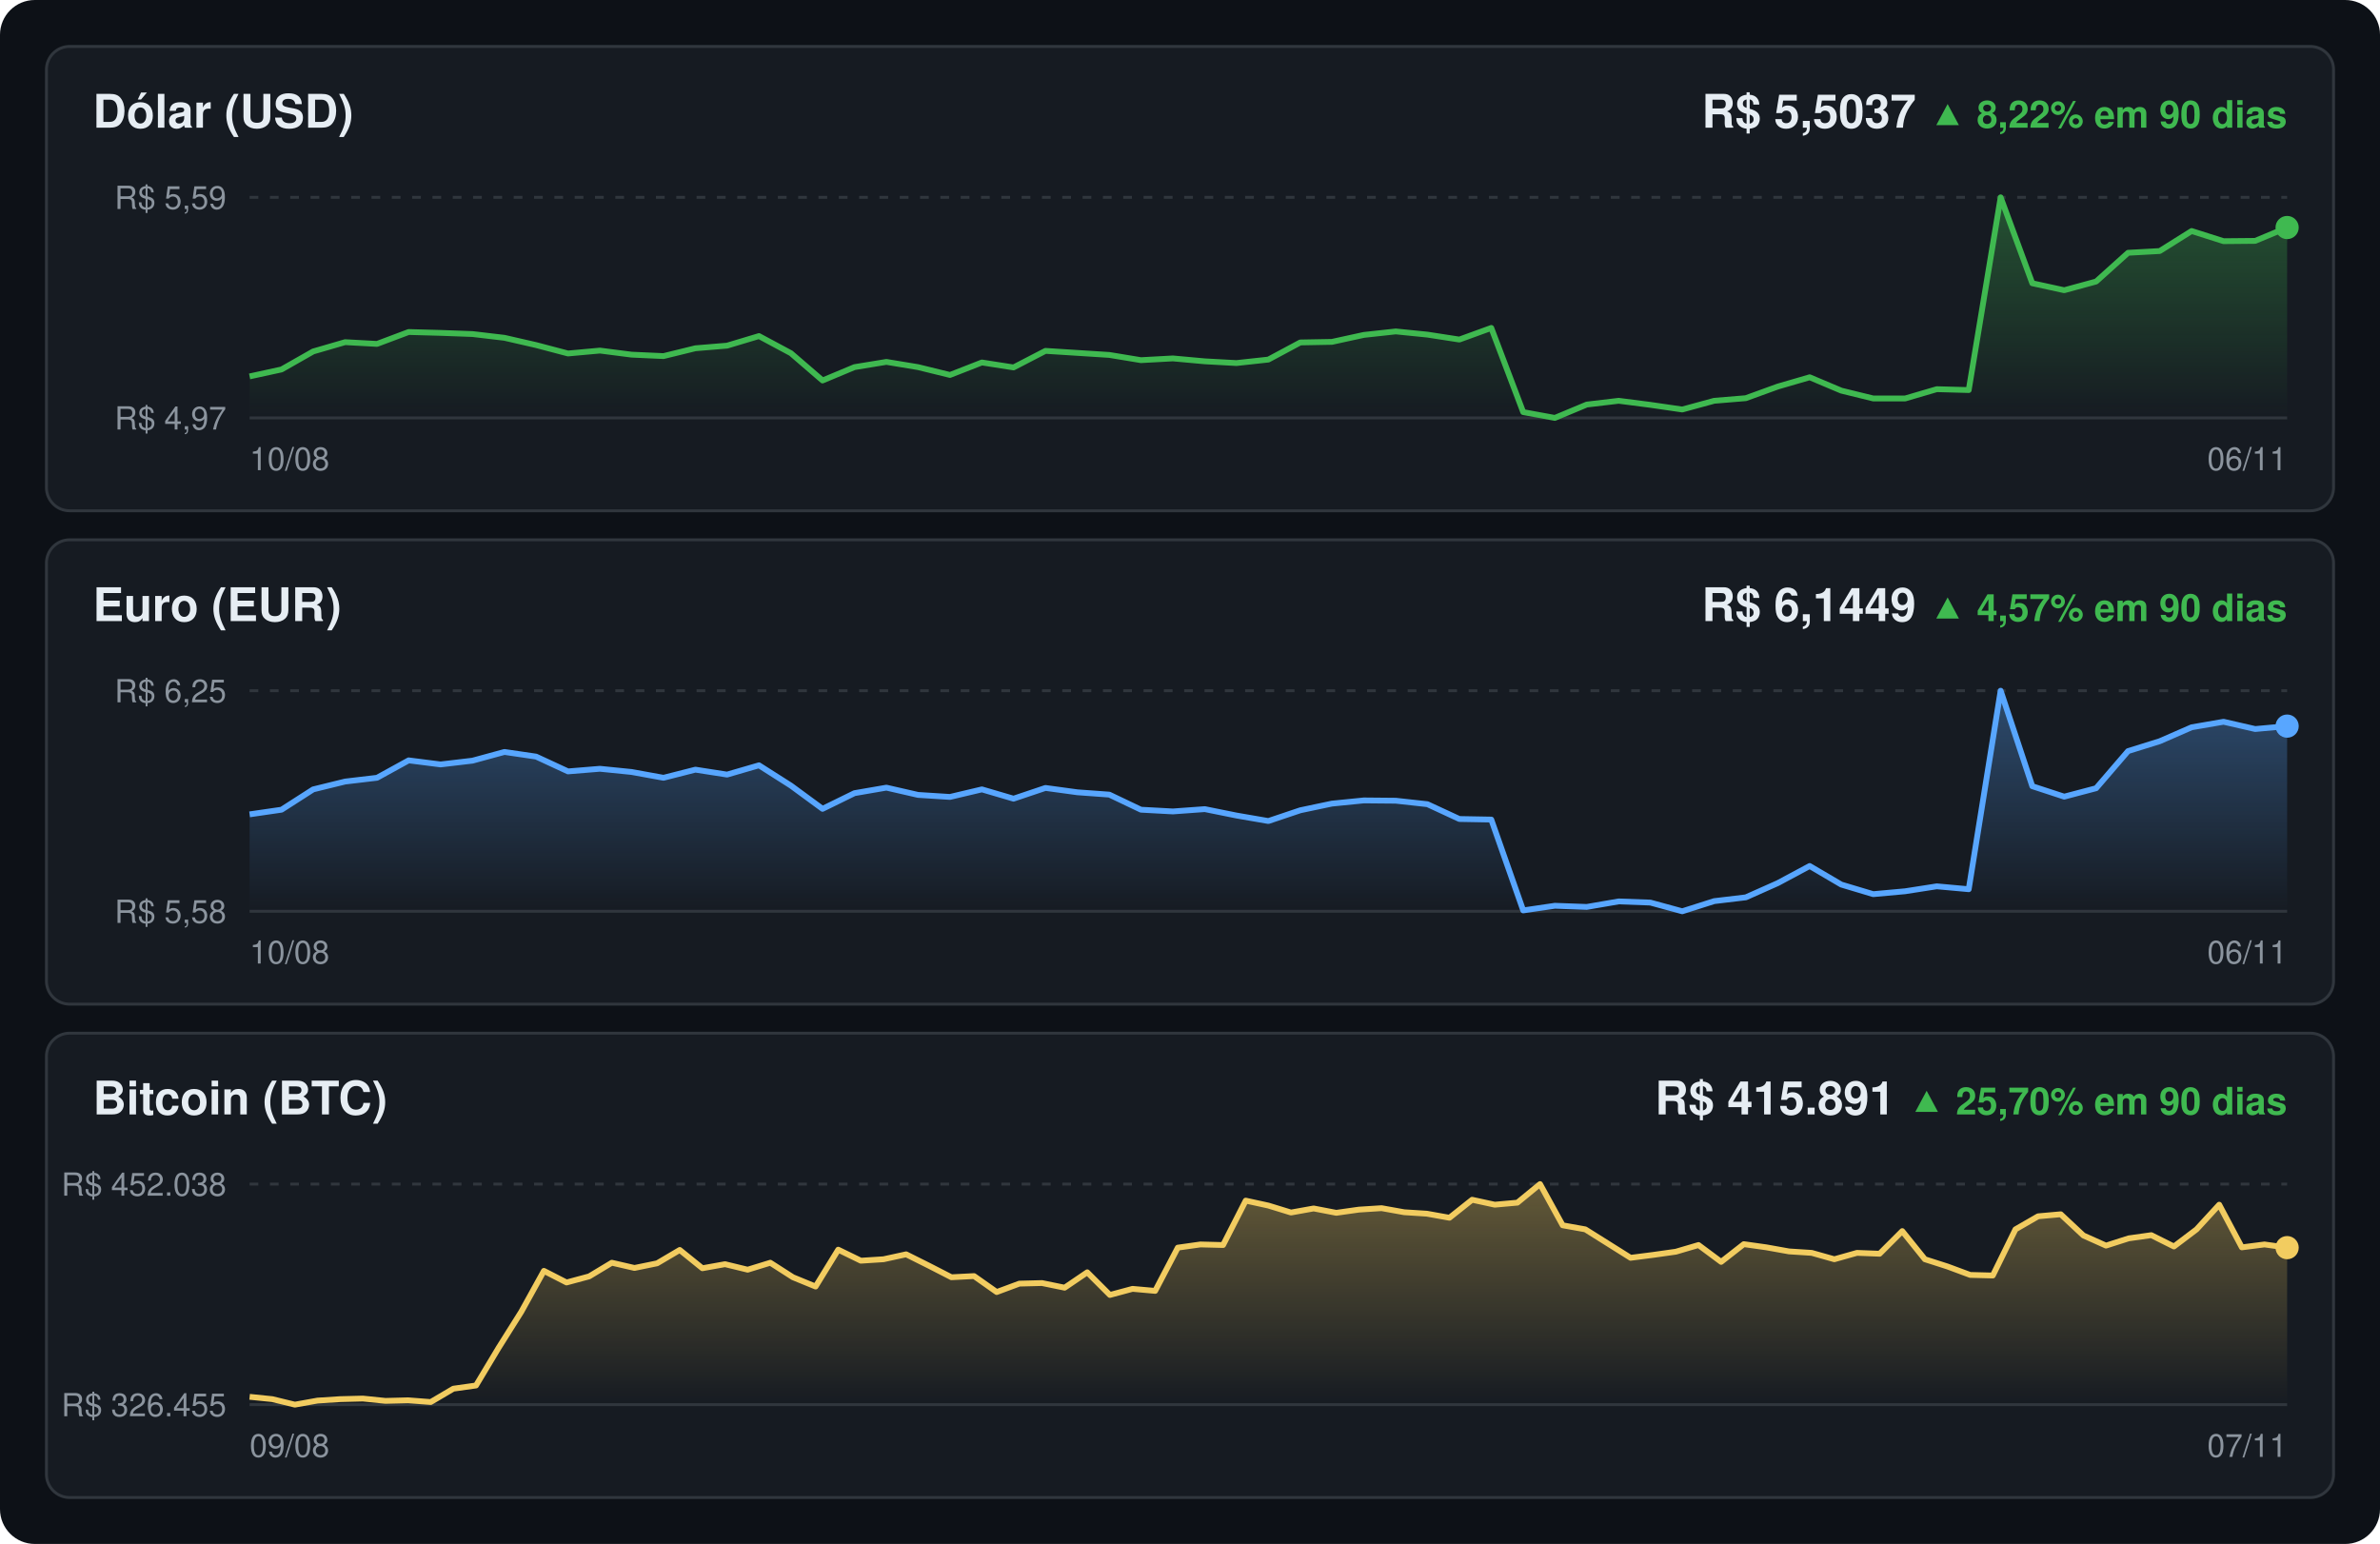
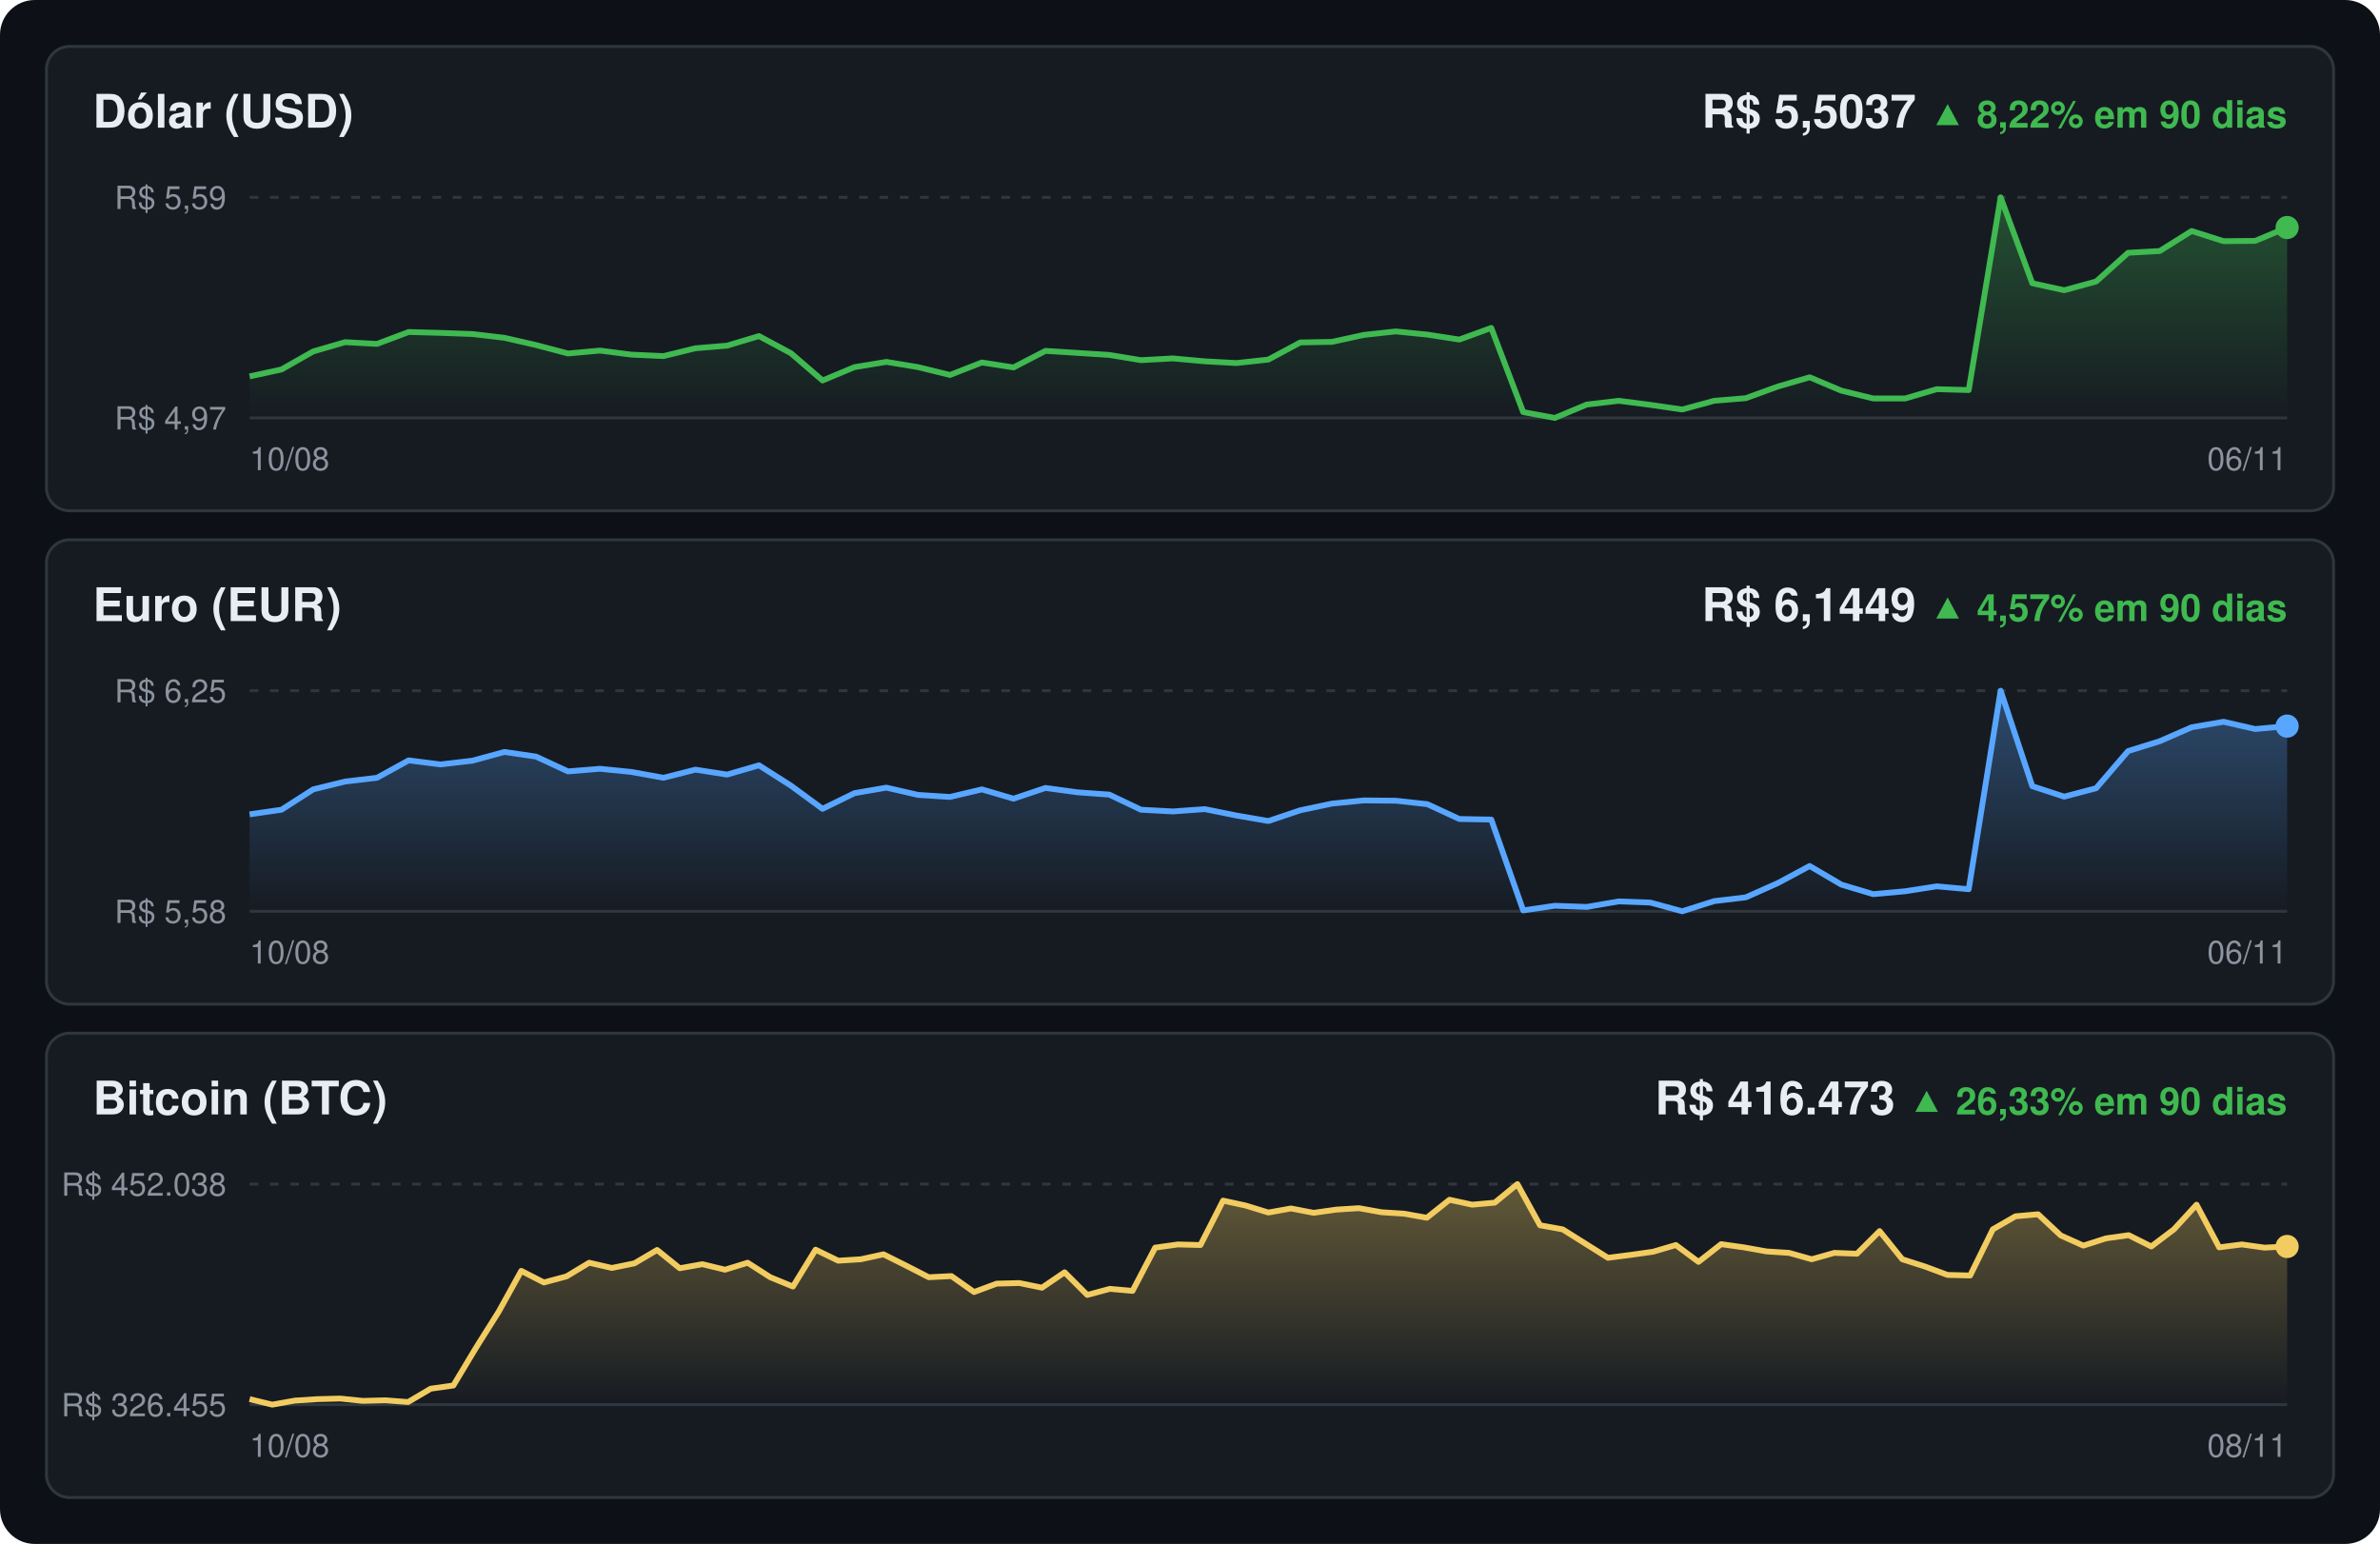
<svg xmlns="http://www.w3.org/2000/svg" viewBox="0 0 820 532" width="820" height="532">
  <defs>
    <linearGradient id="grad-usd" x1="0" y1="0" x2="0" y2="1">
      <stop offset="0" stop-color="#3fb950" stop-opacity=".35" />
      <stop offset="1" stop-color="#3fb950" stop-opacity="0" />
    </linearGradient>
    <linearGradient id="grad-eur" x1="0" y1="0" x2="0" y2="1">
      <stop offset="0" stop-color="#58a6ff" stop-opacity=".35" />
      <stop offset="1" stop-color="#58a6ff" stop-opacity="0" />
    </linearGradient>
    <linearGradient id="grad-btc" x1="0" y1="0" x2="0" y2="1">
      <stop offset="0" stop-color="#f2cc60" stop-opacity=".35" />
      <stop offset="1" stop-color="#f2cc60" stop-opacity="0" />
    </linearGradient>
  </defs>
  <style>
text{font-family:-apple-system,BlinkMacSystemFont,'Segoe UI',Helvetica,Arial,sans-serif;fill:#e6edf3}
.titulo{font-size:16px;font-weight:600}
.eixo{font-size:11px;fill:#8b949e}
</style>
  <rect width="820" height="532" rx="12" fill="#0d1117" />
  <g>
    <rect x="16" y="16" width="788" height="160" rx="8" fill="#161b22" stroke="#30363d" />
    <text x="32" y="44" class="titulo">Dólar (USD)</text>
    <text x="788" y="44" class="titulo" text-anchor="end">R$ 5,5037
    <tspan fill="#3fb950" font-size="13"> ▲ 8,22% em 90 dias</tspan>
    </text>
    <text x="78" y="72" class="eixo" text-anchor="end">R$ 5,59</text>
    <text x="78" y="148" class="eixo" text-anchor="end">R$ 4,97</text>
    <line x1="86" y1="68" x2="788" y2="68" stroke="#30363d" stroke-dasharray="3 4" />
    <line x1="86" y1="144" x2="788" y2="144" stroke="#30363d" />
    <path d="M86.0,144 L86.0,129.7 L97.0,127.3 L107.9,121.1 L118.9,117.9 L129.9,118.5 L140.8,114.4 L151.8,114.7 L162.8,115.1 L173.8,116.4 L184.7,118.9 L195.7,121.8 L206.7,120.8 L217.6,122.2 L228.6,122.7 L239.6,120.0 L250.5,119.1 L261.5,115.8 L272.5,121.7 L283.4,131.1 L294.4,126.5 L305.4,124.7 L316.3,126.5 L327.3,129.2 L338.3,124.9 L349.2,126.6 L360.2,120.9 L371.2,121.6 L382.2,122.3 L393.1,124.1 L404.1,123.5 L415.1,124.5 L426.0,125.1 L437.0,123.9 L448.0,118.0 L458.9,117.8 L469.9,115.4 L480.9,114.2 L491.8,115.3 L502.8,117.0 L513.8,113.0 L524.8,142.0 L535.7,144.0 L546.7,139.4 L557.7,138.1 L568.6,139.5 L579.6,141.1 L590.6,138.1 L601.5,137.2 L612.5,133.2 L623.5,130.0 L634.4,134.6 L645.4,137.3 L656.4,137.3 L667.3,134.1 L678.3,134.4 L689.3,68.0 L700.2,97.6 L711.2,100.0 L722.2,97.0 L733.2,87.1 L744.1,86.5 L755.1,79.6 L766.1,83.1 L777.0,83.0 L788.0,78.4 L788.0,144 Z" fill="url(#grad-usd)" />
    <polyline points="86.0,129.7 97.0,127.3 107.9,121.1 118.9,117.9 129.9,118.5 140.8,114.4 151.8,114.7 162.8,115.1 173.8,116.4 184.7,118.9 195.7,121.8 206.7,120.8 217.6,122.2 228.6,122.7 239.6,120.0 250.5,119.1 261.5,115.8 272.5,121.7 283.4,131.1 294.4,126.5 305.4,124.7 316.3,126.5 327.3,129.2 338.3,124.9 349.2,126.6 360.2,120.9 371.2,121.6 382.2,122.3 393.1,124.1 404.1,123.5 415.1,124.5 426.0,125.1 437.0,123.9 448.0,118.0 458.9,117.8 469.9,115.4 480.9,114.2 491.8,115.3 502.8,117.0 513.8,113.0 524.8,142.0 535.7,144.0 546.7,139.4 557.7,138.1 568.6,139.5 579.6,141.1 590.6,138.1 601.5,137.2 612.5,133.2 623.5,130.0 634.4,134.6 645.4,137.3 656.4,137.3 667.3,134.1 678.3,134.4 689.3,68.0 700.2,97.6 711.2,100.0 722.2,97.0 733.2,87.1 744.1,86.5 755.1,79.6 766.1,83.1 777.0,83.0 788.0,78.4" fill="none" stroke="#3fb950" stroke-width="2" stroke-linejoin="round" />
    <circle cx="788.0" cy="78.4" r="4" fill="#3fb950">
      <animate attributeName="r" values="4;7;4" dur="2s" repeatCount="indefinite" />
    </circle>
    <text x="86" y="162" class="eixo">10/08</text>
    <text x="788" y="162" class="eixo" text-anchor="end">06/11</text>
  </g>
  <g>
    <rect x="16" y="186" width="788" height="160" rx="8" fill="#161b22" stroke="#30363d" />
    <text x="32" y="214" class="titulo">Euro (EUR)</text>
    <text x="788" y="214" class="titulo" text-anchor="end">R$ 6,1449
    <tspan fill="#3fb950" font-size="13"> ▲ 4,57% em 90 dias</tspan>
    </text>
    <text x="78" y="242" class="eixo" text-anchor="end">R$ 6,25</text>
    <text x="78" y="318" class="eixo" text-anchor="end">R$ 5,58</text>
    <line x1="86" y1="238" x2="788" y2="238" stroke="#30363d" stroke-dasharray="3 4" />
    <line x1="86" y1="314" x2="788" y2="314" stroke="#30363d" />
    <path d="M86.0,314 L86.0,280.6 L97.0,279.0 L107.9,272.0 L118.9,269.3 L129.9,268.0 L140.8,262.0 L151.8,263.4 L162.8,262.1 L173.8,259.1 L184.7,260.7 L195.7,265.8 L206.7,264.9 L217.6,266.0 L228.6,268.0 L239.6,265.2 L250.5,266.9 L261.5,263.7 L272.5,270.7 L283.4,278.7 L294.4,273.3 L305.4,271.4 L316.3,273.9 L327.3,274.6 L338.3,272.0 L349.2,275.2 L360.2,271.5 L371.2,273.0 L382.2,273.8 L393.1,279.0 L404.1,279.6 L415.1,278.8 L426.0,281.0 L437.0,282.9 L448.0,279.2 L458.9,276.9 L469.9,275.8 L480.9,275.9 L491.8,277.1 L502.8,282.2 L513.8,282.4 L524.8,313.7 L535.7,312.1 L546.7,312.5 L557.7,310.6 L568.6,311.0 L579.6,314.0 L590.6,310.5 L601.5,309.2 L612.5,304.3 L623.5,298.4 L634.4,304.8 L645.4,308.1 L656.4,307.1 L667.3,305.4 L678.3,306.4 L689.3,238.0 L700.2,270.9 L711.2,274.5 L722.2,271.6 L733.2,258.8 L744.1,255.4 L755.1,250.6 L766.1,248.7 L777.0,251.2 L788.0,250.2 L788.0,314 Z" fill="url(#grad-eur)" />
    <polyline points="86.0,280.6 97.0,279.0 107.9,272.0 118.9,269.3 129.9,268.0 140.8,262.0 151.8,263.4 162.8,262.1 173.8,259.1 184.7,260.7 195.7,265.8 206.7,264.9 217.6,266.0 228.6,268.0 239.6,265.2 250.5,266.9 261.5,263.7 272.5,270.7 283.4,278.7 294.4,273.3 305.4,271.4 316.3,273.9 327.3,274.6 338.3,272.0 349.2,275.2 360.2,271.5 371.2,273.0 382.2,273.8 393.1,279.0 404.1,279.6 415.1,278.8 426.0,281.0 437.0,282.9 448.0,279.2 458.9,276.9 469.9,275.8 480.9,275.9 491.8,277.1 502.8,282.2 513.8,282.4 524.8,313.7 535.7,312.1 546.7,312.5 557.7,310.6 568.6,311.0 579.6,314.0 590.6,310.5 601.5,309.2 612.5,304.3 623.5,298.4 634.4,304.8 645.4,308.1 656.4,307.1 667.3,305.4 678.3,306.4 689.3,238.0 700.2,270.9 711.2,274.5 722.2,271.6 733.2,258.8 744.1,255.4 755.1,250.6 766.1,248.7 777.0,251.2 788.0,250.2" fill="none" stroke="#58a6ff" stroke-width="2" stroke-linejoin="round" />
    <circle cx="788.0" cy="250.2" r="4" fill="#58a6ff">
      <animate attributeName="r" values="4;7;4" dur="2s" repeatCount="indefinite" />
    </circle>
    <text x="86" y="332" class="eixo">10/08</text>
    <text x="788" y="332" class="eixo" text-anchor="end">06/11</text>
  </g>
  <g>
    <rect x="16" y="356" width="788" height="160" rx="8" fill="#161b22" stroke="#30363d" />
    <text x="32" y="384" class="titulo">Bitcoin (BTC)</text>
-     <text x="788" y="384" class="titulo" text-anchor="end">R$ 415.891
-     <tspan fill="#3fb950" font-size="13"> ▲ 25,70% em 90 dias</tspan>
+     <text x="788" y="384" class="titulo" text-anchor="end">R$ 416.473
+     <tspan fill="#3fb950" font-size="13"> ▲ 26,33% em 90 dias</tspan>
    </text>
    <text x="78" y="412" class="eixo" text-anchor="end">R$ 452.038</text>
    <text x="78" y="488" class="eixo" text-anchor="end">R$ 326.455</text>
    <line x1="86" y1="408" x2="788" y2="408" stroke="#30363d" stroke-dasharray="3 4" />
    <line x1="86" y1="484" x2="788" y2="484" stroke="#30363d" />
-     <path d="M86.0,484 L86.0,481.3 L93.8,482.1 L101.6,484.0 L109.4,482.6 L117.2,482.1 L125.0,481.9 L132.8,482.7 L140.6,482.5 L148.4,483.1 L156.2,478.5 L164.0,477.4 L171.8,464.4 L179.6,452.0 L187.4,437.9 L195.2,441.9 L203.0,439.8 L210.8,435.1 L218.6,436.9 L226.4,435.3 L234.2,430.7 L242.0,437.0 L249.8,435.6 L257.6,437.5 L265.4,435.1 L273.2,440.1 L281.0,443.3 L288.8,430.6 L296.6,434.4 L304.4,433.9 L312.2,432.2 L320.0,436.1 L327.8,440.1 L335.6,439.7 L343.4,445.2 L351.2,442.3 L359.0,442.1 L366.8,443.7 L374.6,438.4 L382.4,446.2 L390.2,444.1 L398.0,444.8 L405.8,429.9 L413.6,428.8 L421.4,429.0 L429.2,413.7 L437.0,415.4 L444.8,417.8 L452.6,416.4 L460.4,417.9 L468.2,416.8 L476.0,416.3 L483.8,417.7 L491.6,418.2 L499.4,419.6 L507.2,413.4 L515.0,415.1 L522.8,414.4 L530.6,408.0 L538.4,422.2 L546.2,423.6 L554.0,428.5 L561.8,433.4 L569.6,432.4 L577.4,431.3 L585.2,429.0 L593.0,434.8 L600.8,428.7 L608.6,429.8 L616.4,431.2 L624.2,431.7 L632.0,433.9 L639.8,431.7 L647.6,432.0 L655.4,424.2 L663.2,433.9 L671.0,436.4 L678.8,439.3 L686.6,439.5 L694.4,423.6 L702.2,419.1 L710.0,418.4 L717.8,425.7 L725.6,429.2 L733.4,426.7 L741.2,425.6 L749.0,429.5 L756.8,423.6 L764.6,415.1 L772.4,429.8 L780.2,428.8 L788.0,429.9 L788.0,484 Z" fill="url(#grad-btc)" />
-     <polyline points="86.0,481.3 93.8,482.1 101.6,484.0 109.4,482.6 117.2,482.1 125.0,481.9 132.8,482.7 140.6,482.5 148.4,483.1 156.2,478.5 164.0,477.4 171.8,464.4 179.6,452.0 187.4,437.9 195.2,441.9 203.0,439.8 210.8,435.1 218.6,436.9 226.4,435.3 234.2,430.7 242.0,437.0 249.8,435.6 257.6,437.5 265.4,435.1 273.2,440.1 281.0,443.3 288.8,430.6 296.6,434.4 304.4,433.9 312.2,432.2 320.0,436.1 327.8,440.1 335.6,439.7 343.4,445.2 351.2,442.3 359.0,442.1 366.8,443.7 374.6,438.4 382.4,446.2 390.2,444.1 398.0,444.8 405.8,429.9 413.6,428.8 421.4,429.0 429.2,413.7 437.0,415.4 444.8,417.8 452.6,416.4 460.4,417.9 468.2,416.8 476.0,416.3 483.8,417.7 491.6,418.2 499.4,419.6 507.2,413.4 515.0,415.1 522.8,414.4 530.6,408.0 538.4,422.2 546.2,423.6 554.0,428.5 561.8,433.4 569.6,432.4 577.4,431.3 585.2,429.0 593.0,434.8 600.8,428.7 608.6,429.8 616.4,431.2 624.2,431.7 632.0,433.9 639.8,431.7 647.6,432.0 655.4,424.2 663.2,433.9 671.0,436.4 678.8,439.3 686.6,439.5 694.4,423.6 702.2,419.1 710.0,418.4 717.8,425.7 725.6,429.2 733.4,426.7 741.2,425.6 749.0,429.5 756.8,423.6 764.6,415.1 772.4,429.8 780.2,428.8 788.0,429.9" fill="none" stroke="#f2cc60" stroke-width="2" stroke-linejoin="round" />
-     <circle cx="788.0" cy="429.9" r="4" fill="#f2cc60">
+     <path d="M86.0,484 L86.0,482.1 L93.8,484.0 L101.6,482.6 L109.4,482.1 L117.2,481.9 L125.0,482.7 L132.8,482.5 L140.6,483.1 L148.4,478.5 L156.2,477.4 L164.0,464.4 L171.8,452.0 L179.6,437.9 L187.4,441.9 L195.2,439.8 L203.0,435.1 L210.8,436.9 L218.6,435.3 L226.4,430.7 L234.2,437.0 L242.0,435.6 L249.8,437.5 L257.6,435.1 L265.4,440.1 L273.2,443.3 L281.0,430.6 L288.8,434.4 L296.6,433.9 L304.4,432.2 L312.2,436.1 L320.0,440.1 L327.8,439.7 L335.6,445.2 L343.4,442.3 L351.2,442.1 L359.0,443.7 L366.8,438.4 L374.6,446.2 L382.4,444.1 L390.2,444.8 L398.0,429.9 L405.8,428.8 L413.6,429.0 L421.4,413.7 L429.2,415.4 L437.0,417.8 L444.8,416.4 L452.6,417.9 L460.4,416.8 L468.2,416.3 L476.0,417.7 L483.8,418.2 L491.6,419.6 L499.4,413.4 L507.2,415.1 L515.0,414.4 L522.8,408.0 L530.6,422.2 L538.4,423.6 L546.2,428.5 L554.0,433.4 L561.8,432.4 L569.6,431.3 L577.4,429.0 L585.2,434.8 L593.0,428.7 L600.8,429.8 L608.6,431.2 L616.4,431.7 L624.2,433.9 L632.0,431.7 L639.8,432.0 L647.6,424.2 L655.4,433.9 L663.2,436.4 L671.0,439.3 L678.8,439.5 L686.6,423.6 L694.4,419.1 L702.2,418.4 L710.0,425.7 L717.8,429.2 L725.6,426.7 L733.4,425.6 L741.2,429.5 L749.0,423.6 L756.8,415.1 L764.6,429.8 L772.4,428.8 L780.2,429.9 L788.0,429.5 L788.0,484 Z" fill="url(#grad-btc)" />
+     <polyline points="86.0,482.1 93.8,484.0 101.6,482.6 109.4,482.1 117.2,481.9 125.0,482.7 132.8,482.5 140.6,483.1 148.4,478.5 156.2,477.4 164.0,464.4 171.8,452.0 179.6,437.9 187.4,441.9 195.2,439.8 203.0,435.1 210.8,436.9 218.6,435.3 226.4,430.7 234.2,437.0 242.0,435.6 249.8,437.5 257.6,435.1 265.4,440.1 273.2,443.3 281.0,430.6 288.8,434.4 296.6,433.9 304.4,432.2 312.2,436.1 320.0,440.1 327.8,439.7 335.6,445.2 343.4,442.3 351.2,442.1 359.0,443.7 366.8,438.4 374.6,446.2 382.4,444.1 390.2,444.8 398.0,429.9 405.8,428.8 413.6,429.0 421.4,413.7 429.2,415.4 437.0,417.8 444.8,416.4 452.6,417.9 460.4,416.8 468.2,416.3 476.0,417.7 483.8,418.2 491.6,419.6 499.4,413.4 507.2,415.1 515.0,414.4 522.8,408.0 530.6,422.2 538.4,423.6 546.2,428.5 554.0,433.4 561.8,432.4 569.6,431.3 577.4,429.0 585.2,434.8 593.0,428.7 600.8,429.8 608.6,431.2 616.4,431.7 624.2,433.9 632.0,431.7 639.8,432.0 647.6,424.2 655.4,433.9 663.2,436.4 671.0,439.3 678.8,439.5 686.6,423.6 694.4,419.1 702.2,418.4 710.0,425.7 717.8,429.2 725.6,426.7 733.4,425.6 741.2,429.5 749.0,423.6 756.8,415.1 764.6,429.8 772.4,428.8 780.2,429.9 788.0,429.5" fill="none" stroke="#f2cc60" stroke-width="2" stroke-linejoin="round" />
+     <circle cx="788.0" cy="429.5" r="4" fill="#f2cc60">
      <animate attributeName="r" values="4;7;4" dur="2s" repeatCount="indefinite" />
    </circle>
-     <text x="86" y="502" class="eixo">09/08</text>
-     <text x="788" y="502" class="eixo" text-anchor="end">07/11</text>
+     <text x="86" y="502" class="eixo">10/08</text>
+     <text x="788" y="502" class="eixo" text-anchor="end">08/11</text>
  </g>
</svg>
